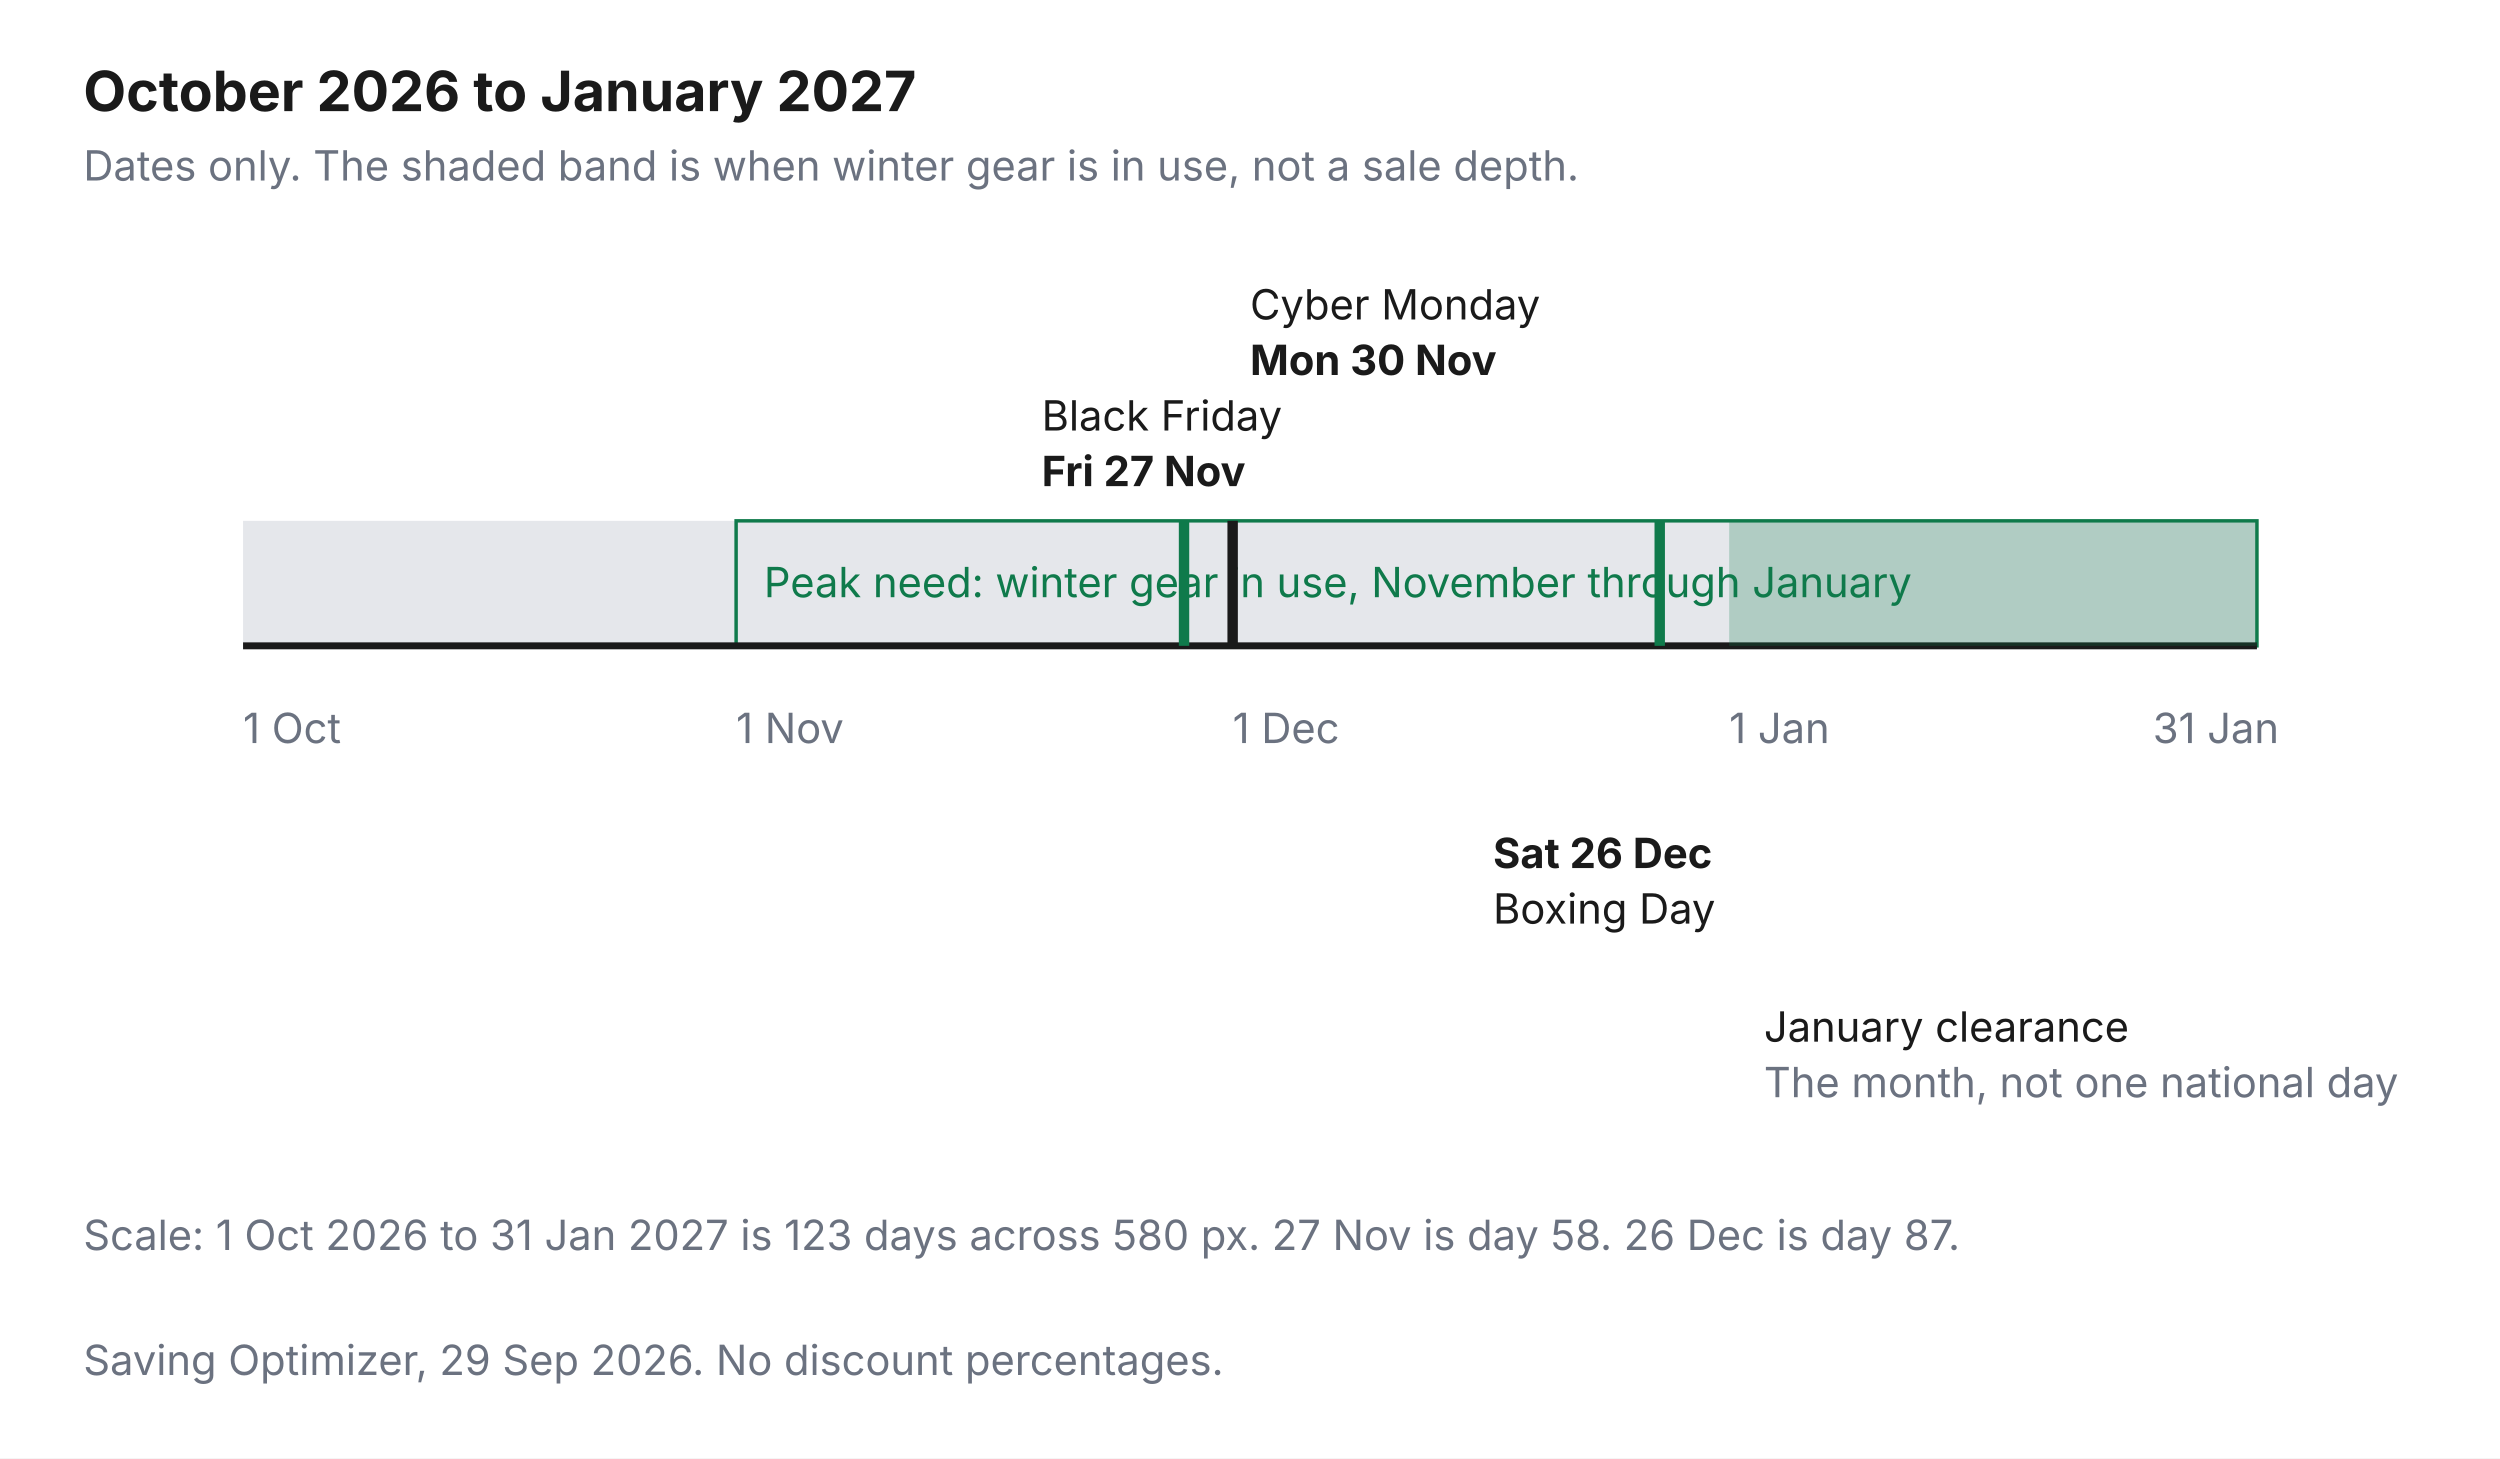
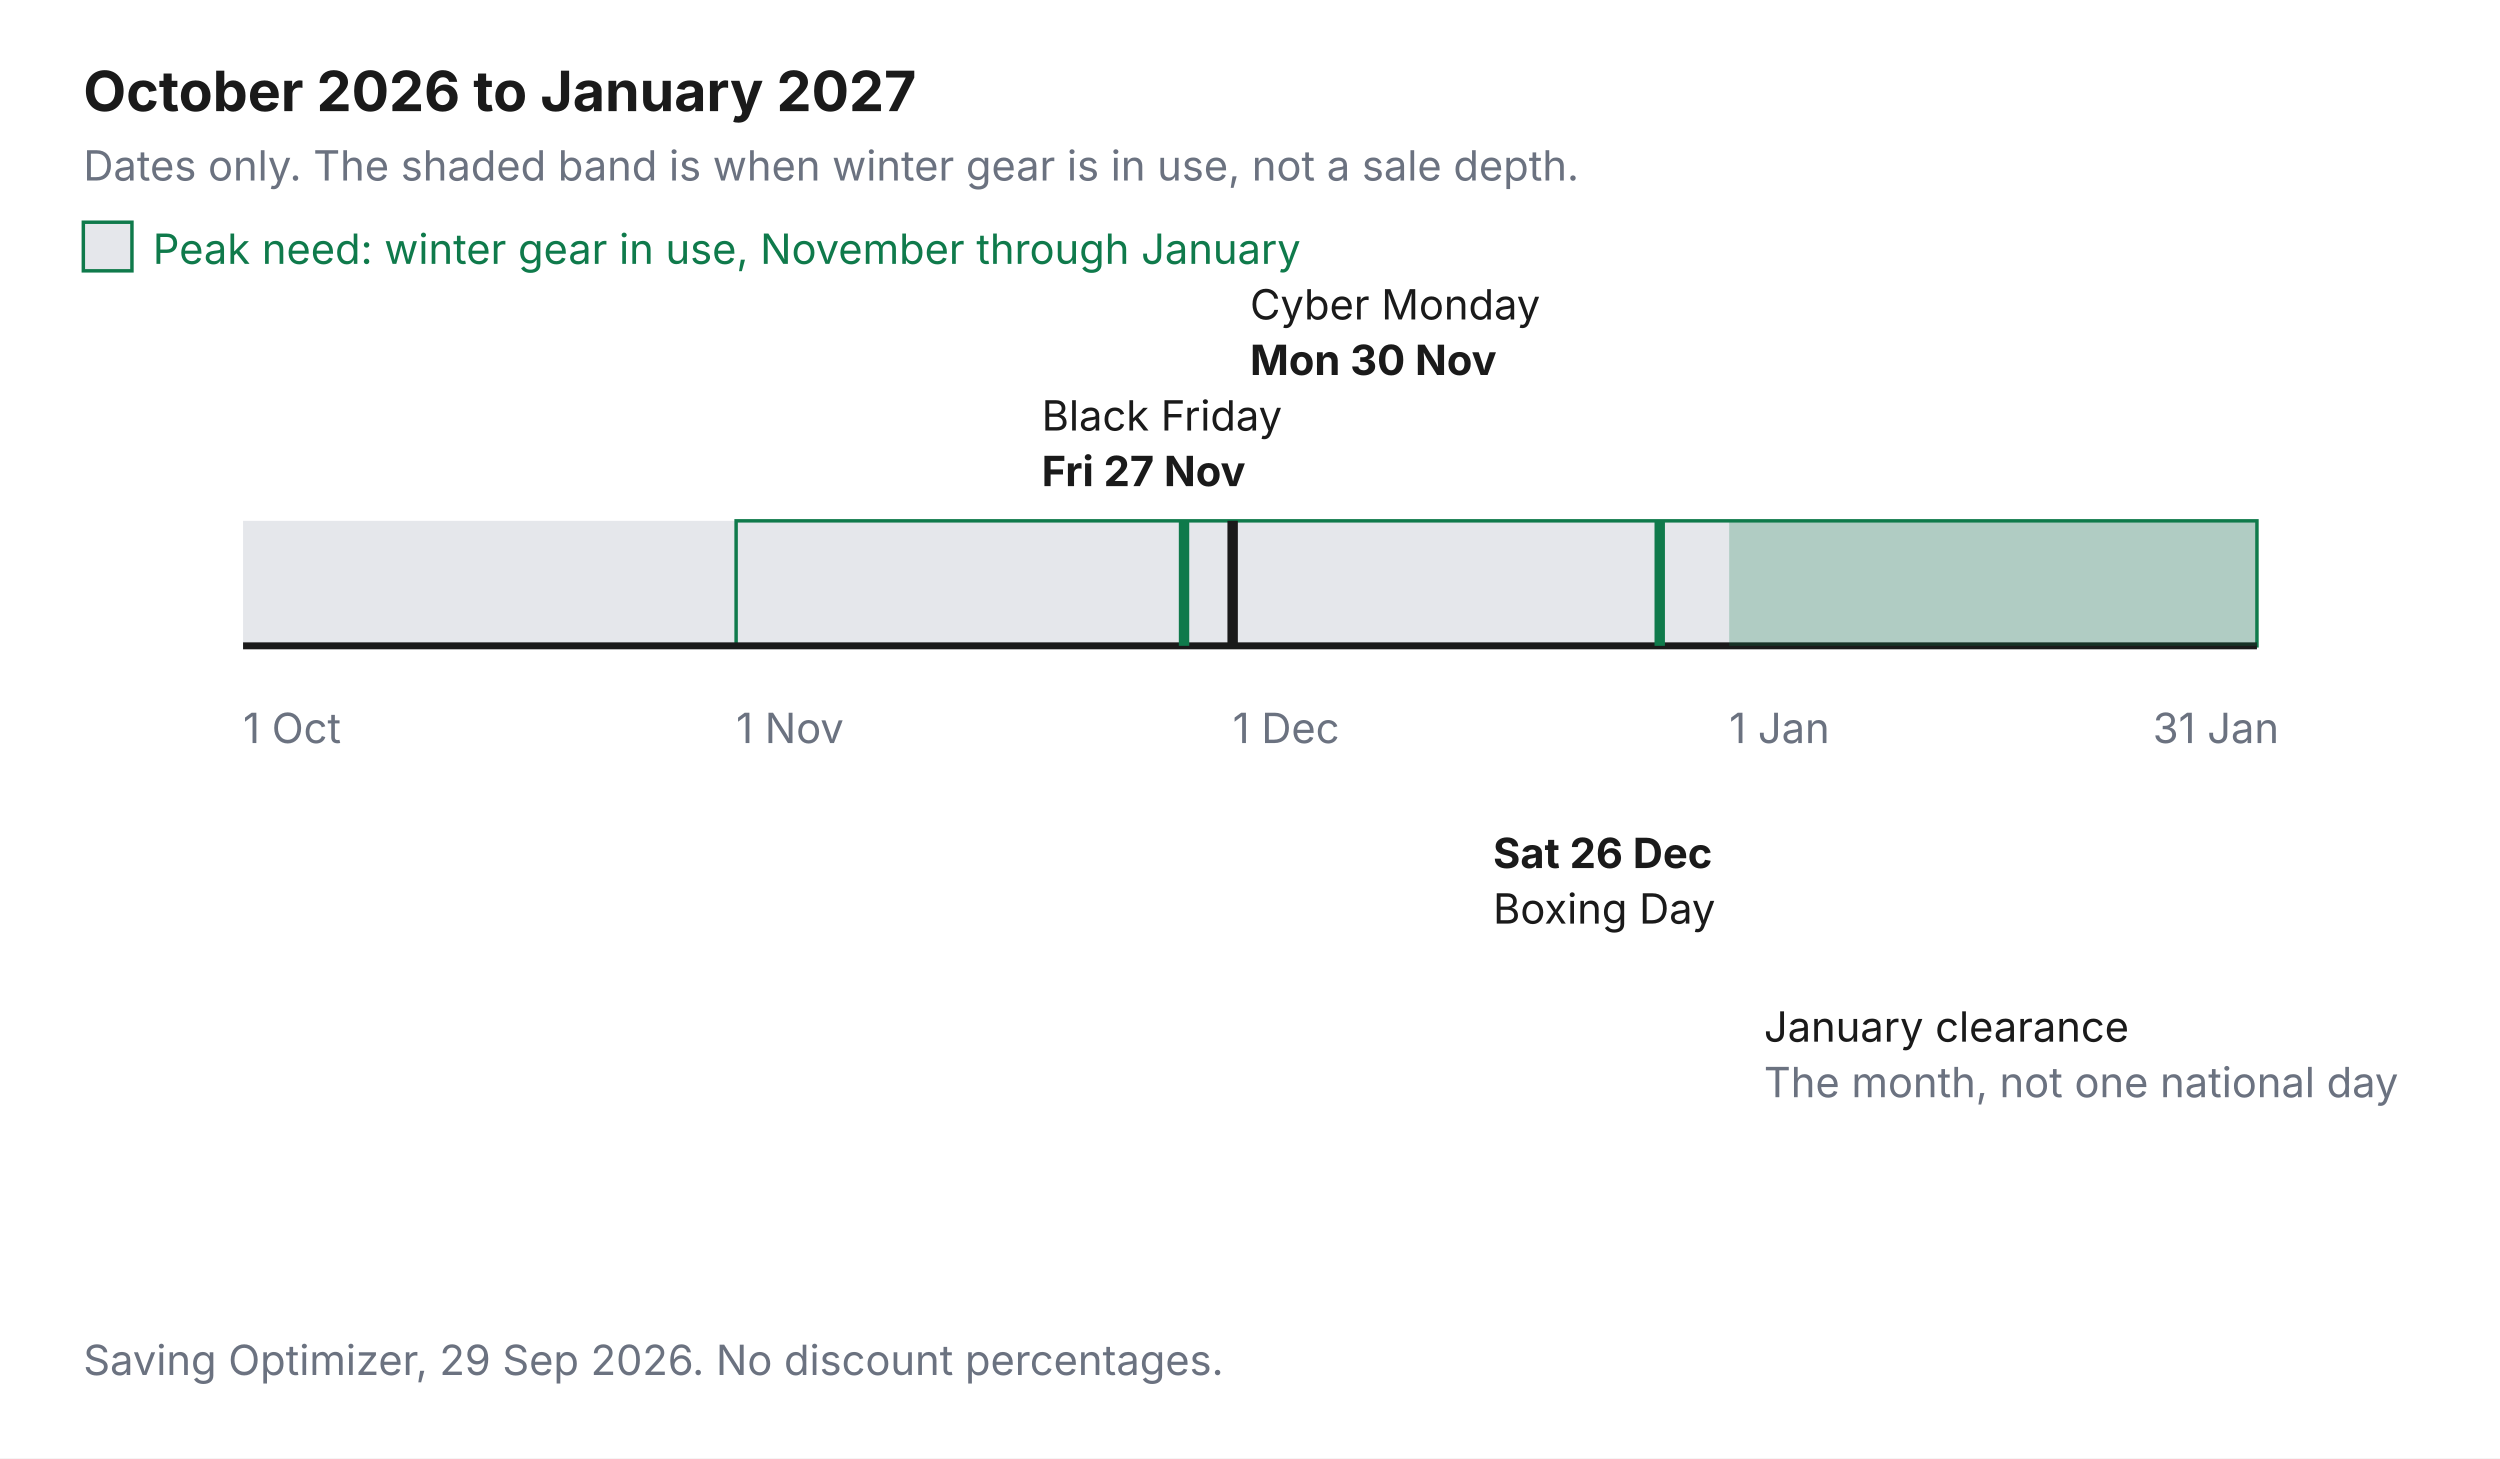
<svg xmlns="http://www.w3.org/2000/svg" viewBox="0 0 720 420" role="img">
  <rect width="720" height="420" fill="#FFFFFF" />
  <text x="24" y="32" font-family="Inter, Arial, sans-serif" font-size="16" font-weight="700" fill="#1A1A1A">October 2026 to January 2027</text>
  <text x="24" y="52" font-family="Inter, Arial, sans-serif" font-size="12" fill="#6B7280">Dates only. The shaded band is when winter gear is in use, not a sale depth.</text>
  <rect x="70" y="150" width="580" height="36" fill="#E5E7EB" />
  <rect x="212" y="150" width="438" height="36" fill="#E5E7EB" stroke="#0F7A4B" />
-   <text x="220" y="172" font-family="Inter, Arial, sans-serif" font-size="12" fill="#0F7A4B">Peak need: winter gear in use, November through January</text>
+   <rect x="24" y="64" width="14" height="14" fill="#E5E7EB" stroke="#0F7A4B" />
+   <text x="44" y="76" font-family="Inter, Arial, sans-serif" font-size="12" fill="#0F7A4B">Peak need: winter gear in use, November through January</text>
  <line x1="70" y1="186" x2="650" y2="186" stroke="#1A1A1A" stroke-width="2" />
  <text x="70" y="214" font-family="Inter, Arial, sans-serif" font-size="12" fill="#6B7280">1 Oct</text>
  <text x="212" y="214" font-family="Inter, Arial, sans-serif" font-size="12" fill="#6B7280">1 Nov</text>
  <text x="355" y="214" font-family="Inter, Arial, sans-serif" font-size="12" fill="#6B7280">1 Dec</text>
  <text x="498" y="214" font-family="Inter, Arial, sans-serif" font-size="12" fill="#6B7280">1 Jan</text>
  <text x="620" y="214" font-family="Inter, Arial, sans-serif" font-size="12" fill="#6B7280">31 Jan</text>
  <line x1="341" y1="150" x2="341" y2="186" stroke="#0F7A4B" stroke-width="3" />
  <text x="300" y="140" font-family="Inter, Arial, sans-serif" font-size="12" font-weight="700" fill="#1A1A1A">Fri 27 Nov</text>
  <text x="300" y="124" font-family="Inter, Arial, sans-serif" font-size="12" fill="#1A1A1A">Black Friday</text>
  <line x1="355" y1="150" x2="355" y2="186" stroke="#1A1A1A" stroke-width="3" />
  <text x="360" y="108" font-family="Inter, Arial, sans-serif" font-size="12" font-weight="700" fill="#1A1A1A">Mon 30 Nov</text>
  <text x="360" y="92" font-family="Inter, Arial, sans-serif" font-size="12" fill="#1A1A1A">Cyber Monday</text>
  <line x1="478" y1="150" x2="478" y2="186" stroke="#0F7A4B" stroke-width="3" />
  <text x="430" y="250" font-family="Inter, Arial, sans-serif" font-size="12" font-weight="700" fill="#1A1A1A">Sat 26 Dec</text>
  <text x="430" y="266" font-family="Inter, Arial, sans-serif" font-size="12" fill="#1A1A1A">Boxing Day</text>
  <rect x="498" y="150" width="152" height="36" fill="#0F7A4B" opacity="0.25" />
  <text x="508" y="300" font-family="Inter, Arial, sans-serif" font-size="12" fill="#1A1A1A">January clearance</text>
  <text x="508" y="316" font-family="Inter, Arial, sans-serif" font-size="12" fill="#6B7280">The month, not one national day</text>
-   <text x="24" y="360" font-family="Inter, Arial, sans-serif" font-size="12" fill="#6B7280">Scale: 1 Oct 2026 to 31 Jan 2027 is 123 days across 580 px. 27 Nov is day 58. 26 Dec is day 87.</text>
  <text x="24" y="396" font-family="Inter, Arial, sans-serif" font-size="12" fill="#6B7280">Saving Optimizer, 29 Sep 2026. No discount percentages.</text>
</svg>
